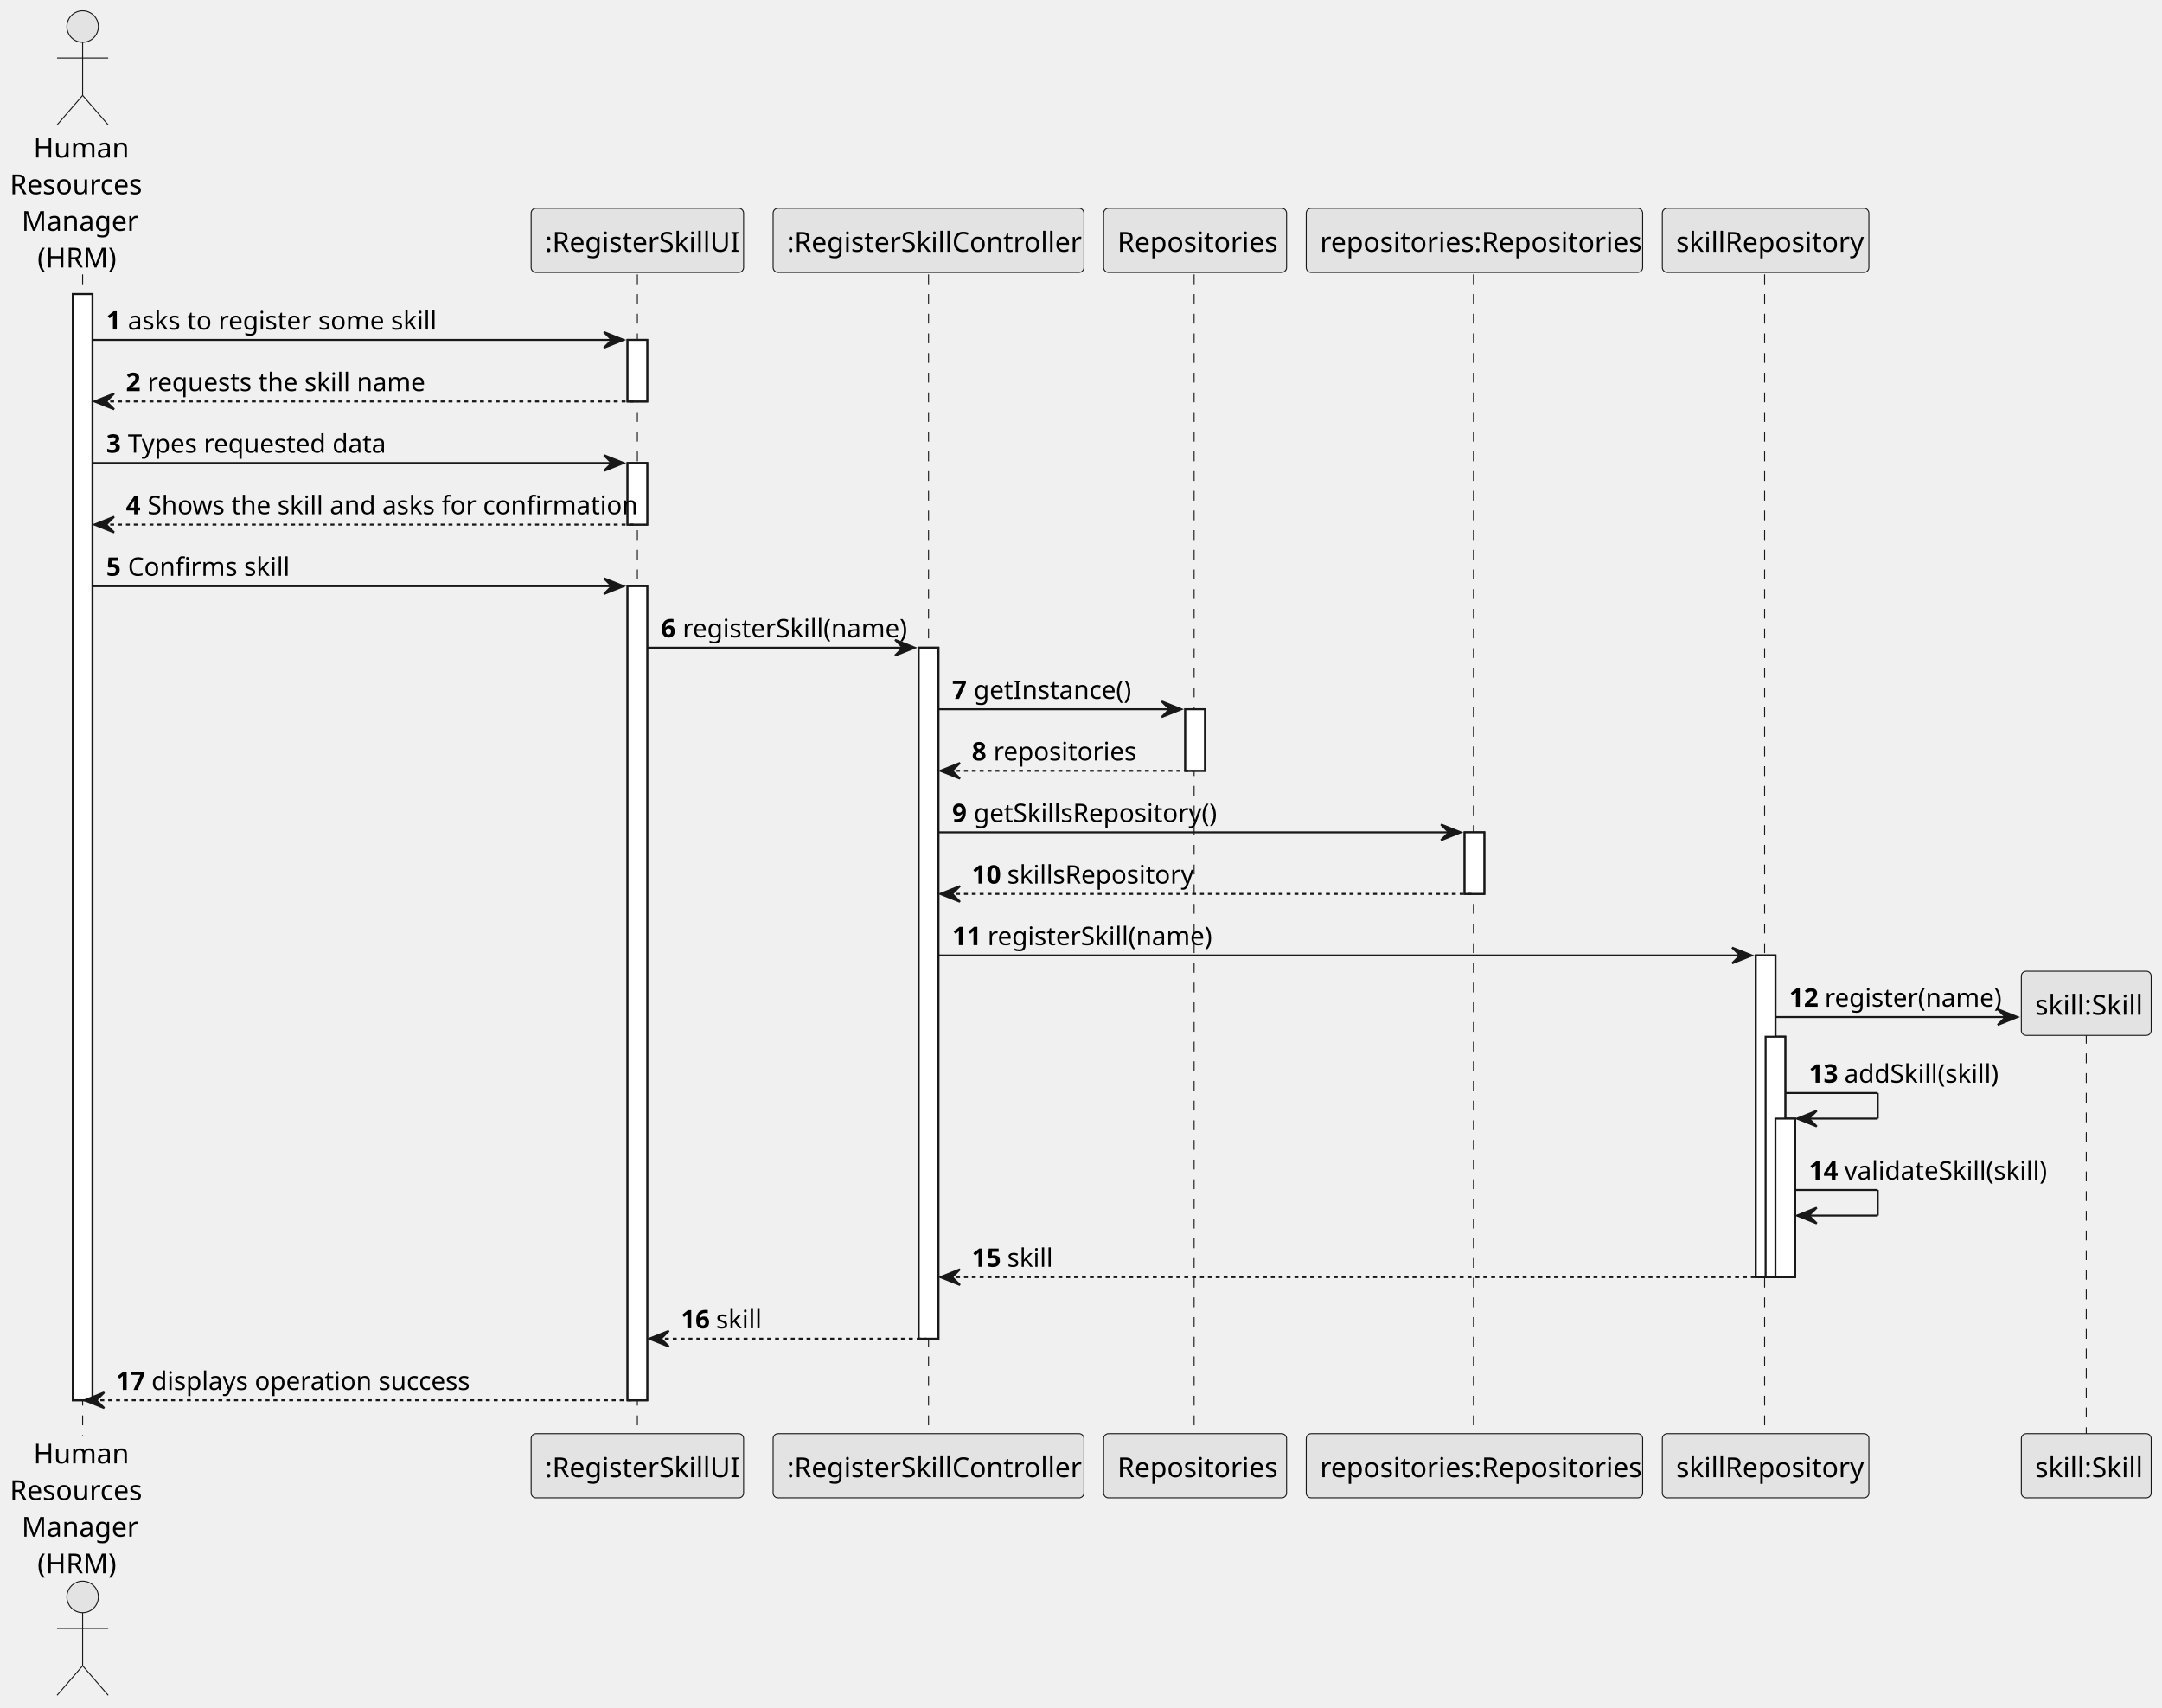
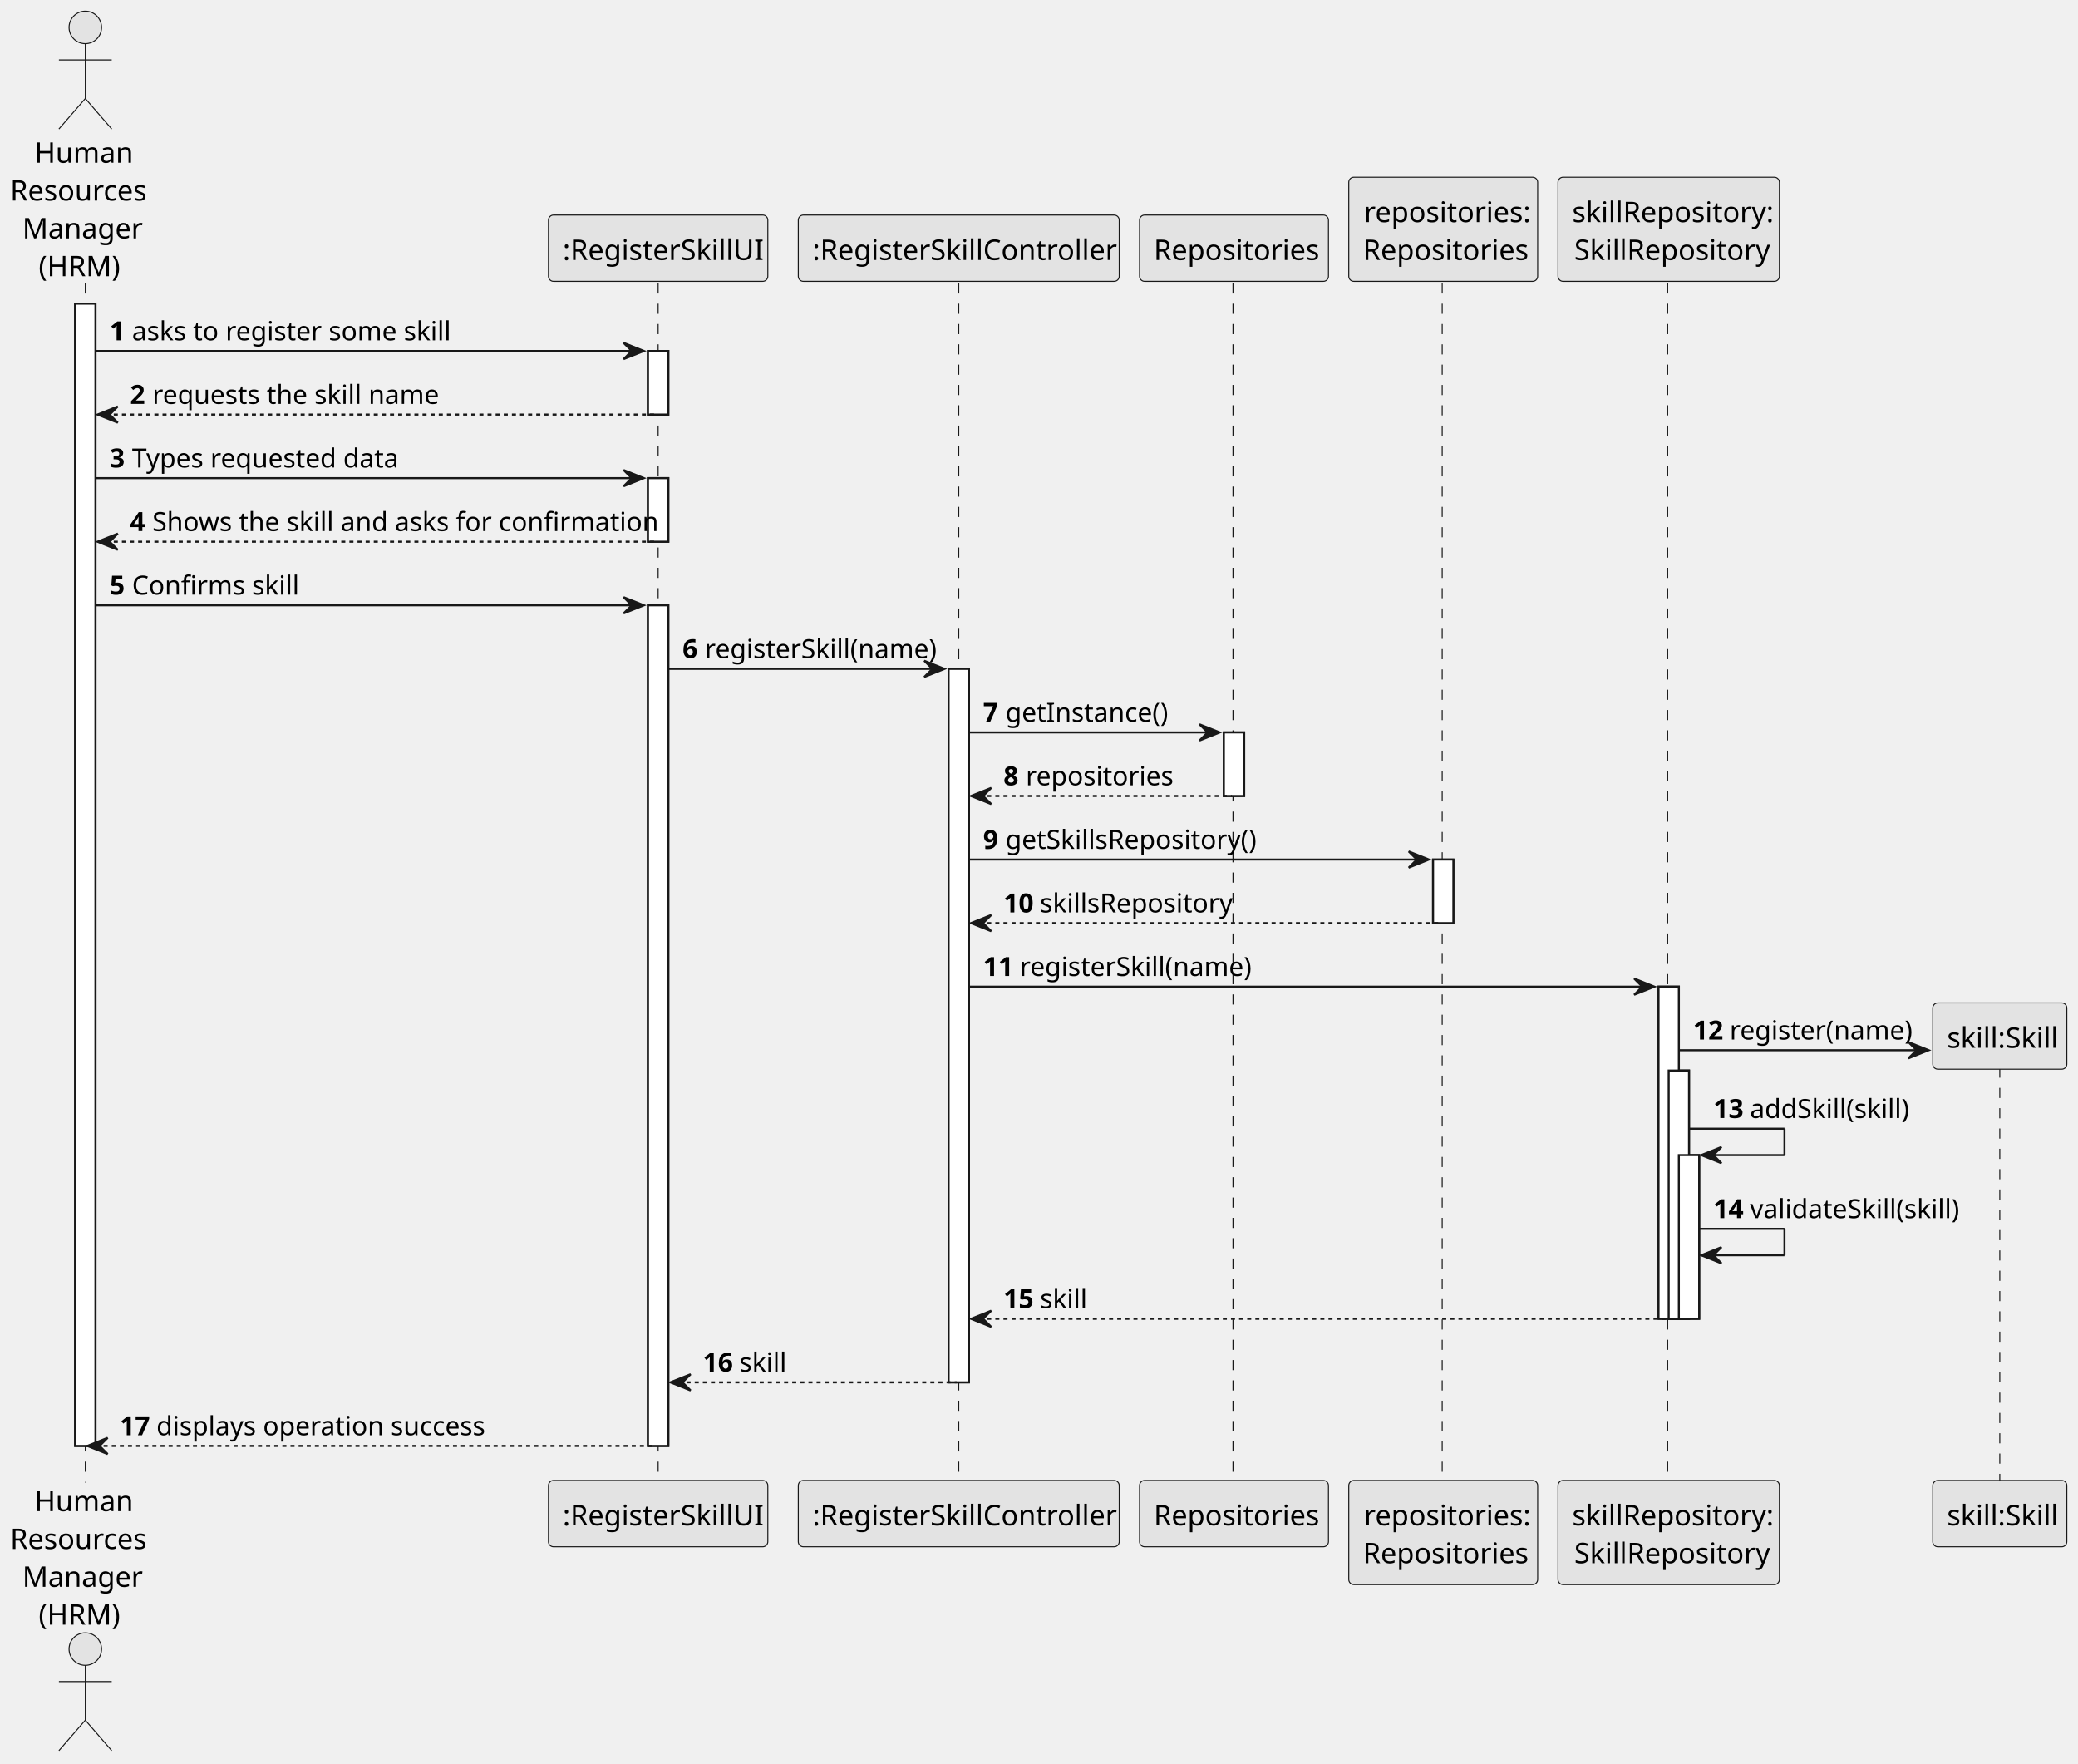
- <svg xmlns="http://www.w3.org/2000/svg" contentStyleType="text/css" height="868px" preserveAspectRatio="none" style="width:1099px;height:868px;background:#FFFFFF;" version="1.1" viewBox="0 0 1099 868" width="1099px" zoomAndPan="magnify">
+ <svg xmlns="http://www.w3.org/2000/svg" contentStyleType="text/css" height="868px" preserveAspectRatio="none" style="width:1023px;height:868px;background:#FFFFFF;" version="1.1" viewBox="0 0 1023 868" width="1023px" zoomAndPan="magnify">
  <defs />
  <g>
    <rect fill="#FFFFFF" height="562.277" style="stroke:#181818;stroke-width:1.0;" width="10" x="37" y="149.484" />
    <rect fill="#FFFFFF" height="31.291" style="stroke:#181818;stroke-width:1.0;" width="10" x="319" y="172.775" />
    <rect fill="#FFFFFF" height="31.291" style="stroke:#181818;stroke-width:1.0;" width="10" x="319" y="235.357" />
    <rect fill="#FFFFFF" height="413.822" style="stroke:#181818;stroke-width:1.0;" width="10" x="319" y="297.94" />
    <rect fill="#FFFFFF" height="351.24" style="stroke:#181818;stroke-width:1.0;" width="10" x="467" y="329.231" />
    <rect fill="#FFFFFF" height="31.291" style="stroke:#181818;stroke-width:1.0;" width="10" x="602.5" y="360.522" />
-     <rect fill="#FFFFFF" height="31.291" style="stroke:#181818;stroke-width:1.0;" width="10" x="744.5" y="423.103" />
-     <rect fill="#FFFFFF" height="163.494" style="stroke:#181818;stroke-width:1.0;" width="10" x="892.5" y="485.685" />
-     <rect fill="#FFFFFF" height="122.203" style="stroke:#181818;stroke-width:1.0;" width="10" x="897.5" y="526.977" />
-     <rect fill="#FFFFFF" height="80.582" style="stroke:#181818;stroke-width:1.0;" width="10" x="902.5" y="568.598" />
+     <rect fill="#FFFFFF" height="31.291" style="stroke:#181818;stroke-width:1.0;" width="10" x="705.5" y="423.103" />
+     <rect fill="#FFFFFF" height="163.494" style="stroke:#181818;stroke-width:1.0;" width="10" x="816.5" y="485.685" />
+     <rect fill="#FFFFFF" height="122.203" style="stroke:#181818;stroke-width:1.0;" width="10" x="821.5" y="526.977" />
+     <rect fill="#FFFFFF" height="80.582" style="stroke:#181818;stroke-width:1.0;" width="10" x="826.5" y="568.598" />
    <line style="stroke:#181818;stroke-width:0.5;stroke-dasharray:5.0,5.0;" x1="42" x2="42" y1="139.484" y2="729.762" />
    <line style="stroke:#181818;stroke-width:0.5;stroke-dasharray:5.0,5.0;" x1="324" x2="324" y1="139.484" y2="729.762" />
    <line style="stroke:#181818;stroke-width:0.5;stroke-dasharray:5.0,5.0;" x1="472" x2="472" y1="139.484" y2="729.762" />
    <line style="stroke:#181818;stroke-width:0.5;stroke-dasharray:5.0,5.0;" x1="607" x2="607" y1="139.484" y2="729.762" />
-     <line style="stroke:#181818;stroke-width:0.5;stroke-dasharray:5.0,5.0;" x1="749" x2="749" y1="139.484" y2="729.762" />
-     <line style="stroke:#181818;stroke-width:0.5;stroke-dasharray:5.0,5.0;" x1="897" x2="897" y1="139.484" y2="729.762" />
-     <line style="stroke:#181818;stroke-width:0.5;stroke-dasharray:5.0,5.0;" x1="1060.5" x2="1060.5" y1="525.496" y2="729.762" />
+     <line style="stroke:#181818;stroke-width:0.5;stroke-dasharray:5.0,5.0;" x1="710" x2="710" y1="139.484" y2="729.762" />
+     <line style="stroke:#181818;stroke-width:0.5;stroke-dasharray:5.0,5.0;" x1="821" x2="821" y1="139.484" y2="729.762" />
+     <line style="stroke:#181818;stroke-width:0.5;stroke-dasharray:5.0,5.0;" x1="984.5" x2="984.5" y1="525.496" y2="729.762" />
    <text fill="#000000" font-family="sans-serif" font-size="14" lengthAdjust="spacing" textLength="44" x="17" y="80.107">Human</text>
    <text fill="#000000" font-family="sans-serif" font-size="14" lengthAdjust="spacing" textLength="68" x="5" y="98.728">Resources</text>
    <text fill="#000000" font-family="sans-serif" font-size="14" lengthAdjust="spacing" textLength="56" x="11" y="117.35">Manager</text>
    <text fill="#000000" font-family="sans-serif" font-size="14" lengthAdjust="spacing" textLength="40" x="19" y="135.971">(HRM)</text>
    <ellipse cx="42" cy="13.5" fill="#E3E3E3" rx="8" ry="8" style="stroke:#181818;stroke-width:0.5;" />
    <path d="M42,21.5 L42,48.5 M29,29.5 L55,29.5 M42,48.5 L29,63.5 M42,48.5 L55,63.5 " fill="none" style="stroke:#181818;stroke-width:0.5;" />
    <text fill="#000000" font-family="sans-serif" font-size="14" lengthAdjust="spacing" textLength="44" x="17" y="743.869">Human</text>
    <text fill="#000000" font-family="sans-serif" font-size="14" lengthAdjust="spacing" textLength="68" x="5" y="762.49">Resources</text>
    <text fill="#000000" font-family="sans-serif" font-size="14" lengthAdjust="spacing" textLength="56" x="11" y="781.111">Manager</text>
    <text fill="#000000" font-family="sans-serif" font-size="14" lengthAdjust="spacing" textLength="40" x="19" y="799.732">(HRM)</text>
    <ellipse cx="42" cy="811.746" fill="#E3E3E3" rx="8" ry="8" style="stroke:#181818;stroke-width:0.5;" />
    <path d="M42,819.746 L42,846.746 M29,827.746 L55,827.746 M42,846.746 L29,861.746 M42,846.746 L55,861.746 " fill="none" style="stroke:#181818;stroke-width:0.5;" />
    <rect fill="#E3E3E3" height="32.621" rx="2.5" ry="2.5" style="stroke:#181818;stroke-width:0.5;" width="108" x="270" y="105.863" />
    <text fill="#000000" font-family="sans-serif" font-size="14" lengthAdjust="spacing" textLength="94" x="277" y="127.971">:RegisterSkillUI</text>
    <rect fill="#E3E3E3" height="32.621" rx="2.5" ry="2.5" style="stroke:#181818;stroke-width:0.5;" width="108" x="270" y="728.762" />
    <text fill="#000000" font-family="sans-serif" font-size="14" lengthAdjust="spacing" textLength="94" x="277" y="750.869">:RegisterSkillUI</text>
    <rect fill="#E3E3E3" height="32.621" rx="2.5" ry="2.5" style="stroke:#181818;stroke-width:0.5;" width="158" x="393" y="105.863" />
    <text fill="#000000" font-family="sans-serif" font-size="14" lengthAdjust="spacing" textLength="144" x="400" y="127.971">:RegisterSkillController</text>
    <rect fill="#E3E3E3" height="32.621" rx="2.5" ry="2.5" style="stroke:#181818;stroke-width:0.5;" width="158" x="393" y="728.762" />
    <text fill="#000000" font-family="sans-serif" font-size="14" lengthAdjust="spacing" textLength="144" x="400" y="750.869">:RegisterSkillController</text>
    <rect fill="#E3E3E3" height="32.621" rx="2.5" ry="2.5" style="stroke:#181818;stroke-width:0.5;" width="93" x="561" y="105.863" />
    <text fill="#000000" font-family="sans-serif" font-size="14" lengthAdjust="spacing" textLength="79" x="568" y="127.971">Repositories</text>
    <rect fill="#E3E3E3" height="32.621" rx="2.5" ry="2.5" style="stroke:#181818;stroke-width:0.5;" width="93" x="561" y="728.762" />
    <text fill="#000000" font-family="sans-serif" font-size="14" lengthAdjust="spacing" textLength="79" x="568" y="750.869">Repositories</text>
-     <rect fill="#E3E3E3" height="32.621" rx="2.5" ry="2.5" style="stroke:#181818;stroke-width:0.5;" width="171" x="664" y="105.863" />
-     <text fill="#000000" font-family="sans-serif" font-size="14" lengthAdjust="spacing" textLength="157" x="671" y="127.971">repositories:Repositories</text>
-     <rect fill="#E3E3E3" height="32.621" rx="2.5" ry="2.5" style="stroke:#181818;stroke-width:0.5;" width="171" x="664" y="728.762" />
-     <text fill="#000000" font-family="sans-serif" font-size="14" lengthAdjust="spacing" textLength="157" x="671" y="750.869">repositories:Repositories</text>
-     <rect fill="#E3E3E3" height="32.621" rx="2.5" ry="2.5" style="stroke:#181818;stroke-width:0.5;" width="105" x="845" y="105.863" />
-     <text fill="#000000" font-family="sans-serif" font-size="14" lengthAdjust="spacing" textLength="91" x="852" y="127.971">skillRepository</text>
-     <rect fill="#E3E3E3" height="32.621" rx="2.5" ry="2.5" style="stroke:#181818;stroke-width:0.5;" width="105" x="845" y="728.762" />
-     <text fill="#000000" font-family="sans-serif" font-size="14" lengthAdjust="spacing" textLength="91" x="852" y="750.869">skillRepository</text>
-     <rect fill="#E3E3E3" height="32.621" rx="2.5" ry="2.5" style="stroke:#181818;stroke-width:0.5;" width="66" x="1027.5" y="728.762" />
-     <text fill="#000000" font-family="sans-serif" font-size="14" lengthAdjust="spacing" textLength="52" x="1034.5" y="750.869">skill:Skill</text>
+     <rect fill="#E3E3E3" height="51.242" rx="2.5" ry="2.5" style="stroke:#181818;stroke-width:0.5;" width="93" x="664" y="87.242" />
+     <text fill="#000000" font-family="sans-serif" font-size="14" lengthAdjust="spacing" textLength="78" x="671.5" y="109.35">repositories:</text>
+     <text fill="#000000" font-family="sans-serif" font-size="14" lengthAdjust="spacing" textLength="79" x="671" y="127.971">Repositories</text>
+     <rect fill="#E3E3E3" height="51.242" rx="2.5" ry="2.5" style="stroke:#181818;stroke-width:0.5;" width="93" x="664" y="728.762" />
+     <text fill="#000000" font-family="sans-serif" font-size="14" lengthAdjust="spacing" textLength="78" x="671.5" y="750.869">repositories:</text>
+     <text fill="#000000" font-family="sans-serif" font-size="14" lengthAdjust="spacing" textLength="79" x="671" y="769.49">Repositories</text>
+     <rect fill="#E3E3E3" height="51.242" rx="2.5" ry="2.5" style="stroke:#181818;stroke-width:0.5;" width="109" x="767" y="87.242" />
+     <text fill="#000000" font-family="sans-serif" font-size="14" lengthAdjust="spacing" textLength="95" x="774" y="109.35">skillRepository:</text>
+     <text fill="#000000" font-family="sans-serif" font-size="14" lengthAdjust="spacing" textLength="93" x="775" y="127.971">SkillRepository</text>
+     <rect fill="#E3E3E3" height="51.242" rx="2.5" ry="2.5" style="stroke:#181818;stroke-width:0.5;" width="109" x="767" y="728.762" />
+     <text fill="#000000" font-family="sans-serif" font-size="14" lengthAdjust="spacing" textLength="95" x="774" y="750.869">skillRepository:</text>
+     <text fill="#000000" font-family="sans-serif" font-size="14" lengthAdjust="spacing" textLength="93" x="775" y="769.49">SkillRepository</text>
+     <rect fill="#E3E3E3" height="32.621" rx="2.5" ry="2.5" style="stroke:#181818;stroke-width:0.5;" width="66" x="951.5" y="728.762" />
+     <text fill="#000000" font-family="sans-serif" font-size="14" lengthAdjust="spacing" textLength="52" x="958.5" y="750.869">skill:Skill</text>
    <rect fill="#FFFFFF" height="562.277" style="stroke:#181818;stroke-width:1.0;" width="10" x="37" y="149.484" />
    <rect fill="#FFFFFF" height="31.291" style="stroke:#181818;stroke-width:1.0;" width="10" x="319" y="172.775" />
    <rect fill="#FFFFFF" height="31.291" style="stroke:#181818;stroke-width:1.0;" width="10" x="319" y="235.357" />
    <rect fill="#FFFFFF" height="413.822" style="stroke:#181818;stroke-width:1.0;" width="10" x="319" y="297.94" />
    <rect fill="#FFFFFF" height="351.24" style="stroke:#181818;stroke-width:1.0;" width="10" x="467" y="329.231" />
    <rect fill="#FFFFFF" height="31.291" style="stroke:#181818;stroke-width:1.0;" width="10" x="602.5" y="360.522" />
-     <rect fill="#FFFFFF" height="31.291" style="stroke:#181818;stroke-width:1.0;" width="10" x="744.5" y="423.103" />
-     <rect fill="#FFFFFF" height="163.494" style="stroke:#181818;stroke-width:1.0;" width="10" x="892.5" y="485.685" />
-     <rect fill="#FFFFFF" height="122.203" style="stroke:#181818;stroke-width:1.0;" width="10" x="897.5" y="526.977" />
-     <rect fill="#FFFFFF" height="80.582" style="stroke:#181818;stroke-width:1.0;" width="10" x="902.5" y="568.598" />
+     <rect fill="#FFFFFF" height="31.291" style="stroke:#181818;stroke-width:1.0;" width="10" x="705.5" y="423.103" />
+     <rect fill="#FFFFFF" height="163.494" style="stroke:#181818;stroke-width:1.0;" width="10" x="816.5" y="485.685" />
+     <rect fill="#FFFFFF" height="122.203" style="stroke:#181818;stroke-width:1.0;" width="10" x="821.5" y="526.977" />
+     <rect fill="#FFFFFF" height="80.582" style="stroke:#181818;stroke-width:1.0;" width="10" x="826.5" y="568.598" />
    <polygon fill="#181818" points="307,168.775,317,172.775,307,176.775,311,172.775" style="stroke:#181818;stroke-width:1.0;" />
    <line style="stroke:#181818;stroke-width:1.0;" x1="47" x2="313" y1="172.775" y2="172.775" />
    <text fill="#000000" font-family="sans-serif" font-size="13" font-weight="bold" lengthAdjust="spacing" textLength="7" x="54" y="167.513">1</text>
    <text fill="#000000" font-family="sans-serif" font-size="13" lengthAdjust="spacing" textLength="153" x="65" y="167.513">asks to register some skill</text>
    <polygon fill="#181818" points="58,200.066,48,204.066,58,208.066,54,204.066" style="stroke:#181818;stroke-width:1.0;" />
    <line style="stroke:#181818;stroke-width:1.0;stroke-dasharray:2.0,2.0;" x1="52" x2="323" y1="204.066" y2="204.066" />
    <text fill="#000000" font-family="sans-serif" font-size="13" font-weight="bold" lengthAdjust="spacing" textLength="7" x="64" y="198.804">2</text>
    <text fill="#000000" font-family="sans-serif" font-size="13" lengthAdjust="spacing" textLength="135" x="75" y="198.804">requests the skill name</text>
    <polygon fill="#181818" points="307,231.357,317,235.357,307,239.357,311,235.357" style="stroke:#181818;stroke-width:1.0;" />
    <line style="stroke:#181818;stroke-width:1.0;" x1="47" x2="313" y1="235.357" y2="235.357" />
    <text fill="#000000" font-family="sans-serif" font-size="13" font-weight="bold" lengthAdjust="spacing" textLength="7" x="54" y="230.095">3</text>
    <text fill="#000000" font-family="sans-serif" font-size="13" lengthAdjust="spacing" textLength="125" x="65" y="230.095">Types requested data</text>
    <polygon fill="#181818" points="58,262.648,48,266.648,58,270.648,54,266.648" style="stroke:#181818;stroke-width:1.0;" />
    <line style="stroke:#181818;stroke-width:1.0;stroke-dasharray:2.0,2.0;" x1="52" x2="323" y1="266.648" y2="266.648" />
    <text fill="#000000" font-family="sans-serif" font-size="13" font-weight="bold" lengthAdjust="spacing" textLength="7" x="64" y="261.386">4</text>
    <text fill="#000000" font-family="sans-serif" font-size="13" lengthAdjust="spacing" textLength="237" x="75" y="261.386">Shows the skill and asks for confirmation</text>
    <polygon fill="#181818" points="307,293.94,317,297.94,307,301.94,311,297.94" style="stroke:#181818;stroke-width:1.0;" />
    <line style="stroke:#181818;stroke-width:1.0;" x1="47" x2="313" y1="297.94" y2="297.94" />
    <text fill="#000000" font-family="sans-serif" font-size="13" font-weight="bold" lengthAdjust="spacing" textLength="7" x="54" y="292.677">5</text>
    <text fill="#000000" font-family="sans-serif" font-size="13" lengthAdjust="spacing" textLength="78" x="65" y="292.677">Confirms skill</text>
    <polygon fill="#181818" points="455,325.231,465,329.231,455,333.231,459,329.231" style="stroke:#181818;stroke-width:1.0;" />
    <line style="stroke:#181818;stroke-width:1.0;" x1="329" x2="461" y1="329.231" y2="329.231" />
    <text fill="#000000" font-family="sans-serif" font-size="13" font-weight="bold" lengthAdjust="spacing" textLength="7" x="336" y="323.968">6</text>
    <text fill="#000000" font-family="sans-serif" font-size="13" lengthAdjust="spacing" textLength="108" x="347" y="323.968">registerSkill(name)</text>
    <polygon fill="#181818" points="590.5,356.522,600.5,360.522,590.5,364.522,594.5,360.522" style="stroke:#181818;stroke-width:1.0;" />
    <line style="stroke:#181818;stroke-width:1.0;" x1="477" x2="596.5" y1="360.522" y2="360.522" />
    <text fill="#000000" font-family="sans-serif" font-size="13" font-weight="bold" lengthAdjust="spacing" textLength="7" x="484" y="355.259">7</text>
    <text fill="#000000" font-family="sans-serif" font-size="13" lengthAdjust="spacing" textLength="75" x="495" y="355.259">getInstance()</text>
    <polygon fill="#181818" points="488,387.812,478,391.812,488,395.812,484,391.812" style="stroke:#181818;stroke-width:1.0;" />
    <line style="stroke:#181818;stroke-width:1.0;stroke-dasharray:2.0,2.0;" x1="482" x2="606.5" y1="391.812" y2="391.812" />
    <text fill="#000000" font-family="sans-serif" font-size="13" font-weight="bold" lengthAdjust="spacing" textLength="7" x="494" y="386.55">8</text>
    <text fill="#000000" font-family="sans-serif" font-size="13" lengthAdjust="spacing" textLength="67" x="505" y="386.55">repositories</text>
-     <polygon fill="#181818" points="732.5,419.103,742.5,423.103,732.5,427.103,736.5,423.103" style="stroke:#181818;stroke-width:1.0;" />
-     <line style="stroke:#181818;stroke-width:1.0;" x1="477" x2="738.5" y1="423.103" y2="423.103" />
+     <polygon fill="#181818" points="693.5,419.103,703.5,423.103,693.5,427.103,697.5,423.103" style="stroke:#181818;stroke-width:1.0;" />
+     <line style="stroke:#181818;stroke-width:1.0;" x1="477" x2="699.5" y1="423.103" y2="423.103" />
    <text fill="#000000" font-family="sans-serif" font-size="13" font-weight="bold" lengthAdjust="spacing" textLength="7" x="484" y="417.841">9</text>
    <text fill="#000000" font-family="sans-serif" font-size="13" lengthAdjust="spacing" textLength="120" x="495" y="417.841">getSkillsRepository()</text>
    <polygon fill="#181818" points="488,450.394,478,454.394,488,458.394,484,454.394" style="stroke:#181818;stroke-width:1.0;" />
-     <line style="stroke:#181818;stroke-width:1.0;stroke-dasharray:2.0,2.0;" x1="482" x2="748.5" y1="454.394" y2="454.394" />
+     <line style="stroke:#181818;stroke-width:1.0;stroke-dasharray:2.0,2.0;" x1="482" x2="709.5" y1="454.394" y2="454.394" />
    <text fill="#000000" font-family="sans-serif" font-size="13" font-weight="bold" lengthAdjust="spacing" textLength="14" x="494" y="449.132">10</text>
    <text fill="#000000" font-family="sans-serif" font-size="13" lengthAdjust="spacing" textLength="92" x="512" y="449.132">skillsRepository</text>
-     <polygon fill="#181818" points="880.5,481.685,890.5,485.685,880.5,489.685,884.5,485.685" style="stroke:#181818;stroke-width:1.0;" />
-     <line style="stroke:#181818;stroke-width:1.0;" x1="477" x2="886.5" y1="485.685" y2="485.685" />
+     <polygon fill="#181818" points="804.5,481.685,814.5,485.685,804.5,489.685,808.5,485.685" style="stroke:#181818;stroke-width:1.0;" />
+     <line style="stroke:#181818;stroke-width:1.0;" x1="477" x2="810.5" y1="485.685" y2="485.685" />
    <text fill="#000000" font-family="sans-serif" font-size="13" font-weight="bold" lengthAdjust="spacing" textLength="14" x="484" y="480.423">11</text>
    <text fill="#000000" font-family="sans-serif" font-size="13" lengthAdjust="spacing" textLength="108" x="502" y="480.423">registerSkill(name)</text>
-     <polygon fill="#181818" points="1015.5,512.977,1025.5,516.977,1015.5,520.977,1019.5,516.977" style="stroke:#181818;stroke-width:1.0;" />
-     <line style="stroke:#181818;stroke-width:1.0;" x1="902.5" x2="1021.5" y1="516.977" y2="516.977" />
-     <text fill="#000000" font-family="sans-serif" font-size="13" font-weight="bold" lengthAdjust="spacing" textLength="14" x="909.5" y="511.714">12</text>
-     <text fill="#000000" font-family="sans-serif" font-size="13" lengthAdjust="spacing" textLength="83" x="927.5" y="511.714">register(name)</text>
-     <rect fill="#E3E3E3" height="32.621" rx="2.5" ry="2.5" style="stroke:#181818;stroke-width:0.5;" width="66" x="1027.5" y="493.685" />
-     <text fill="#000000" font-family="sans-serif" font-size="14" lengthAdjust="spacing" textLength="52" x="1034.5" y="515.793">skill:Skill</text>
-     <line style="stroke:#181818;stroke-width:1.0;" x1="907.5" x2="954.5" y1="555.598" y2="555.598" />
-     <line style="stroke:#181818;stroke-width:1.0;" x1="954.5" x2="954.5" y1="555.598" y2="568.598" />
-     <line style="stroke:#181818;stroke-width:1.0;" x1="913.5" x2="954.5" y1="568.598" y2="568.598" />
-     <polygon fill="#181818" points="923.5,564.598,913.5,568.598,923.5,572.598,919.5,568.598" style="stroke:#181818;stroke-width:1.0;" />
-     <text fill="#000000" font-family="sans-serif" font-size="13" font-weight="bold" lengthAdjust="spacing" textLength="14" x="919.5" y="550.335">13</text>
-     <text fill="#000000" font-family="sans-serif" font-size="13" lengthAdjust="spacing" textLength="77" x="937.5" y="550.335">addSkill(skill)</text>
-     <line style="stroke:#181818;stroke-width:1.0;" x1="912.5" x2="954.5" y1="604.889" y2="604.889" />
-     <line style="stroke:#181818;stroke-width:1.0;" x1="954.5" x2="954.5" y1="604.889" y2="617.889" />
-     <line style="stroke:#181818;stroke-width:1.0;" x1="913.5" x2="954.5" y1="617.889" y2="617.889" />
-     <polygon fill="#181818" points="923.5,613.889,913.5,617.889,923.5,621.889,919.5,617.889" style="stroke:#181818;stroke-width:1.0;" />
-     <text fill="#000000" font-family="sans-serif" font-size="13" font-weight="bold" lengthAdjust="spacing" textLength="14" x="919.5" y="599.626">14</text>
-     <text fill="#000000" font-family="sans-serif" font-size="13" lengthAdjust="spacing" textLength="99" x="937.5" y="599.626">validateSkill(skill)</text>
+     <polygon fill="#181818" points="939.5,512.977,949.5,516.977,939.5,520.977,943.5,516.977" style="stroke:#181818;stroke-width:1.0;" />
+     <line style="stroke:#181818;stroke-width:1.0;" x1="826.5" x2="945.5" y1="516.977" y2="516.977" />
+     <text fill="#000000" font-family="sans-serif" font-size="13" font-weight="bold" lengthAdjust="spacing" textLength="14" x="833.5" y="511.714">12</text>
+     <text fill="#000000" font-family="sans-serif" font-size="13" lengthAdjust="spacing" textLength="83" x="851.5" y="511.714">register(name)</text>
+     <rect fill="#E3E3E3" height="32.621" rx="2.5" ry="2.5" style="stroke:#181818;stroke-width:0.5;" width="66" x="951.5" y="493.685" />
+     <text fill="#000000" font-family="sans-serif" font-size="14" lengthAdjust="spacing" textLength="52" x="958.5" y="515.793">skill:Skill</text>
+     <line style="stroke:#181818;stroke-width:1.0;" x1="831.5" x2="878.5" y1="555.598" y2="555.598" />
+     <line style="stroke:#181818;stroke-width:1.0;" x1="878.5" x2="878.5" y1="555.598" y2="568.598" />
+     <line style="stroke:#181818;stroke-width:1.0;" x1="837.5" x2="878.5" y1="568.598" y2="568.598" />
+     <polygon fill="#181818" points="847.5,564.598,837.5,568.598,847.5,572.598,843.5,568.598" style="stroke:#181818;stroke-width:1.0;" />
+     <text fill="#000000" font-family="sans-serif" font-size="13" font-weight="bold" lengthAdjust="spacing" textLength="14" x="843.5" y="550.335">13</text>
+     <text fill="#000000" font-family="sans-serif" font-size="13" lengthAdjust="spacing" textLength="77" x="861.5" y="550.335">addSkill(skill)</text>
+     <line style="stroke:#181818;stroke-width:1.0;" x1="836.5" x2="878.5" y1="604.889" y2="604.889" />
+     <line style="stroke:#181818;stroke-width:1.0;" x1="878.5" x2="878.5" y1="604.889" y2="617.889" />
+     <line style="stroke:#181818;stroke-width:1.0;" x1="837.5" x2="878.5" y1="617.889" y2="617.889" />
+     <polygon fill="#181818" points="847.5,613.889,837.5,617.889,847.5,621.889,843.5,617.889" style="stroke:#181818;stroke-width:1.0;" />
+     <text fill="#000000" font-family="sans-serif" font-size="13" font-weight="bold" lengthAdjust="spacing" textLength="14" x="843.5" y="599.626">14</text>
+     <text fill="#000000" font-family="sans-serif" font-size="13" lengthAdjust="spacing" textLength="99" x="861.5" y="599.626">validateSkill(skill)</text>
    <polygon fill="#181818" points="488,645.18,478,649.18,488,653.18,484,649.18" style="stroke:#181818;stroke-width:1.0;" />
-     <line style="stroke:#181818;stroke-width:1.0;stroke-dasharray:2.0,2.0;" x1="482" x2="896.5" y1="649.18" y2="649.18" />
+     <line style="stroke:#181818;stroke-width:1.0;stroke-dasharray:2.0,2.0;" x1="482" x2="820.5" y1="649.18" y2="649.18" />
    <text fill="#000000" font-family="sans-serif" font-size="13" font-weight="bold" lengthAdjust="spacing" textLength="14" x="494" y="643.917">15</text>
    <text fill="#000000" font-family="sans-serif" font-size="13" lengthAdjust="spacing" textLength="23" x="512" y="643.917">skill</text>
    <polygon fill="#181818" points="340,676.471,330,680.471,340,684.471,336,680.471" style="stroke:#181818;stroke-width:1.0;" />
    <line style="stroke:#181818;stroke-width:1.0;stroke-dasharray:2.0,2.0;" x1="334" x2="471" y1="680.471" y2="680.471" />
    <text fill="#000000" font-family="sans-serif" font-size="13" font-weight="bold" lengthAdjust="spacing" textLength="14" x="346" y="675.208">16</text>
    <text fill="#000000" font-family="sans-serif" font-size="13" lengthAdjust="spacing" textLength="23" x="364" y="675.208">skill</text>
    <polygon fill="#181818" points="53,707.762,43,711.762,53,715.762,49,711.762" style="stroke:#181818;stroke-width:1.0;" />
    <line style="stroke:#181818;stroke-width:1.0;stroke-dasharray:2.0,2.0;" x1="47" x2="323" y1="711.762" y2="711.762" />
    <text fill="#000000" font-family="sans-serif" font-size="13" font-weight="bold" lengthAdjust="spacing" textLength="14" x="59" y="706.499">17</text>
    <text fill="#000000" font-family="sans-serif" font-size="13" lengthAdjust="spacing" textLength="158" x="77" y="706.499">displays operation success</text>
  </g>
</svg>
